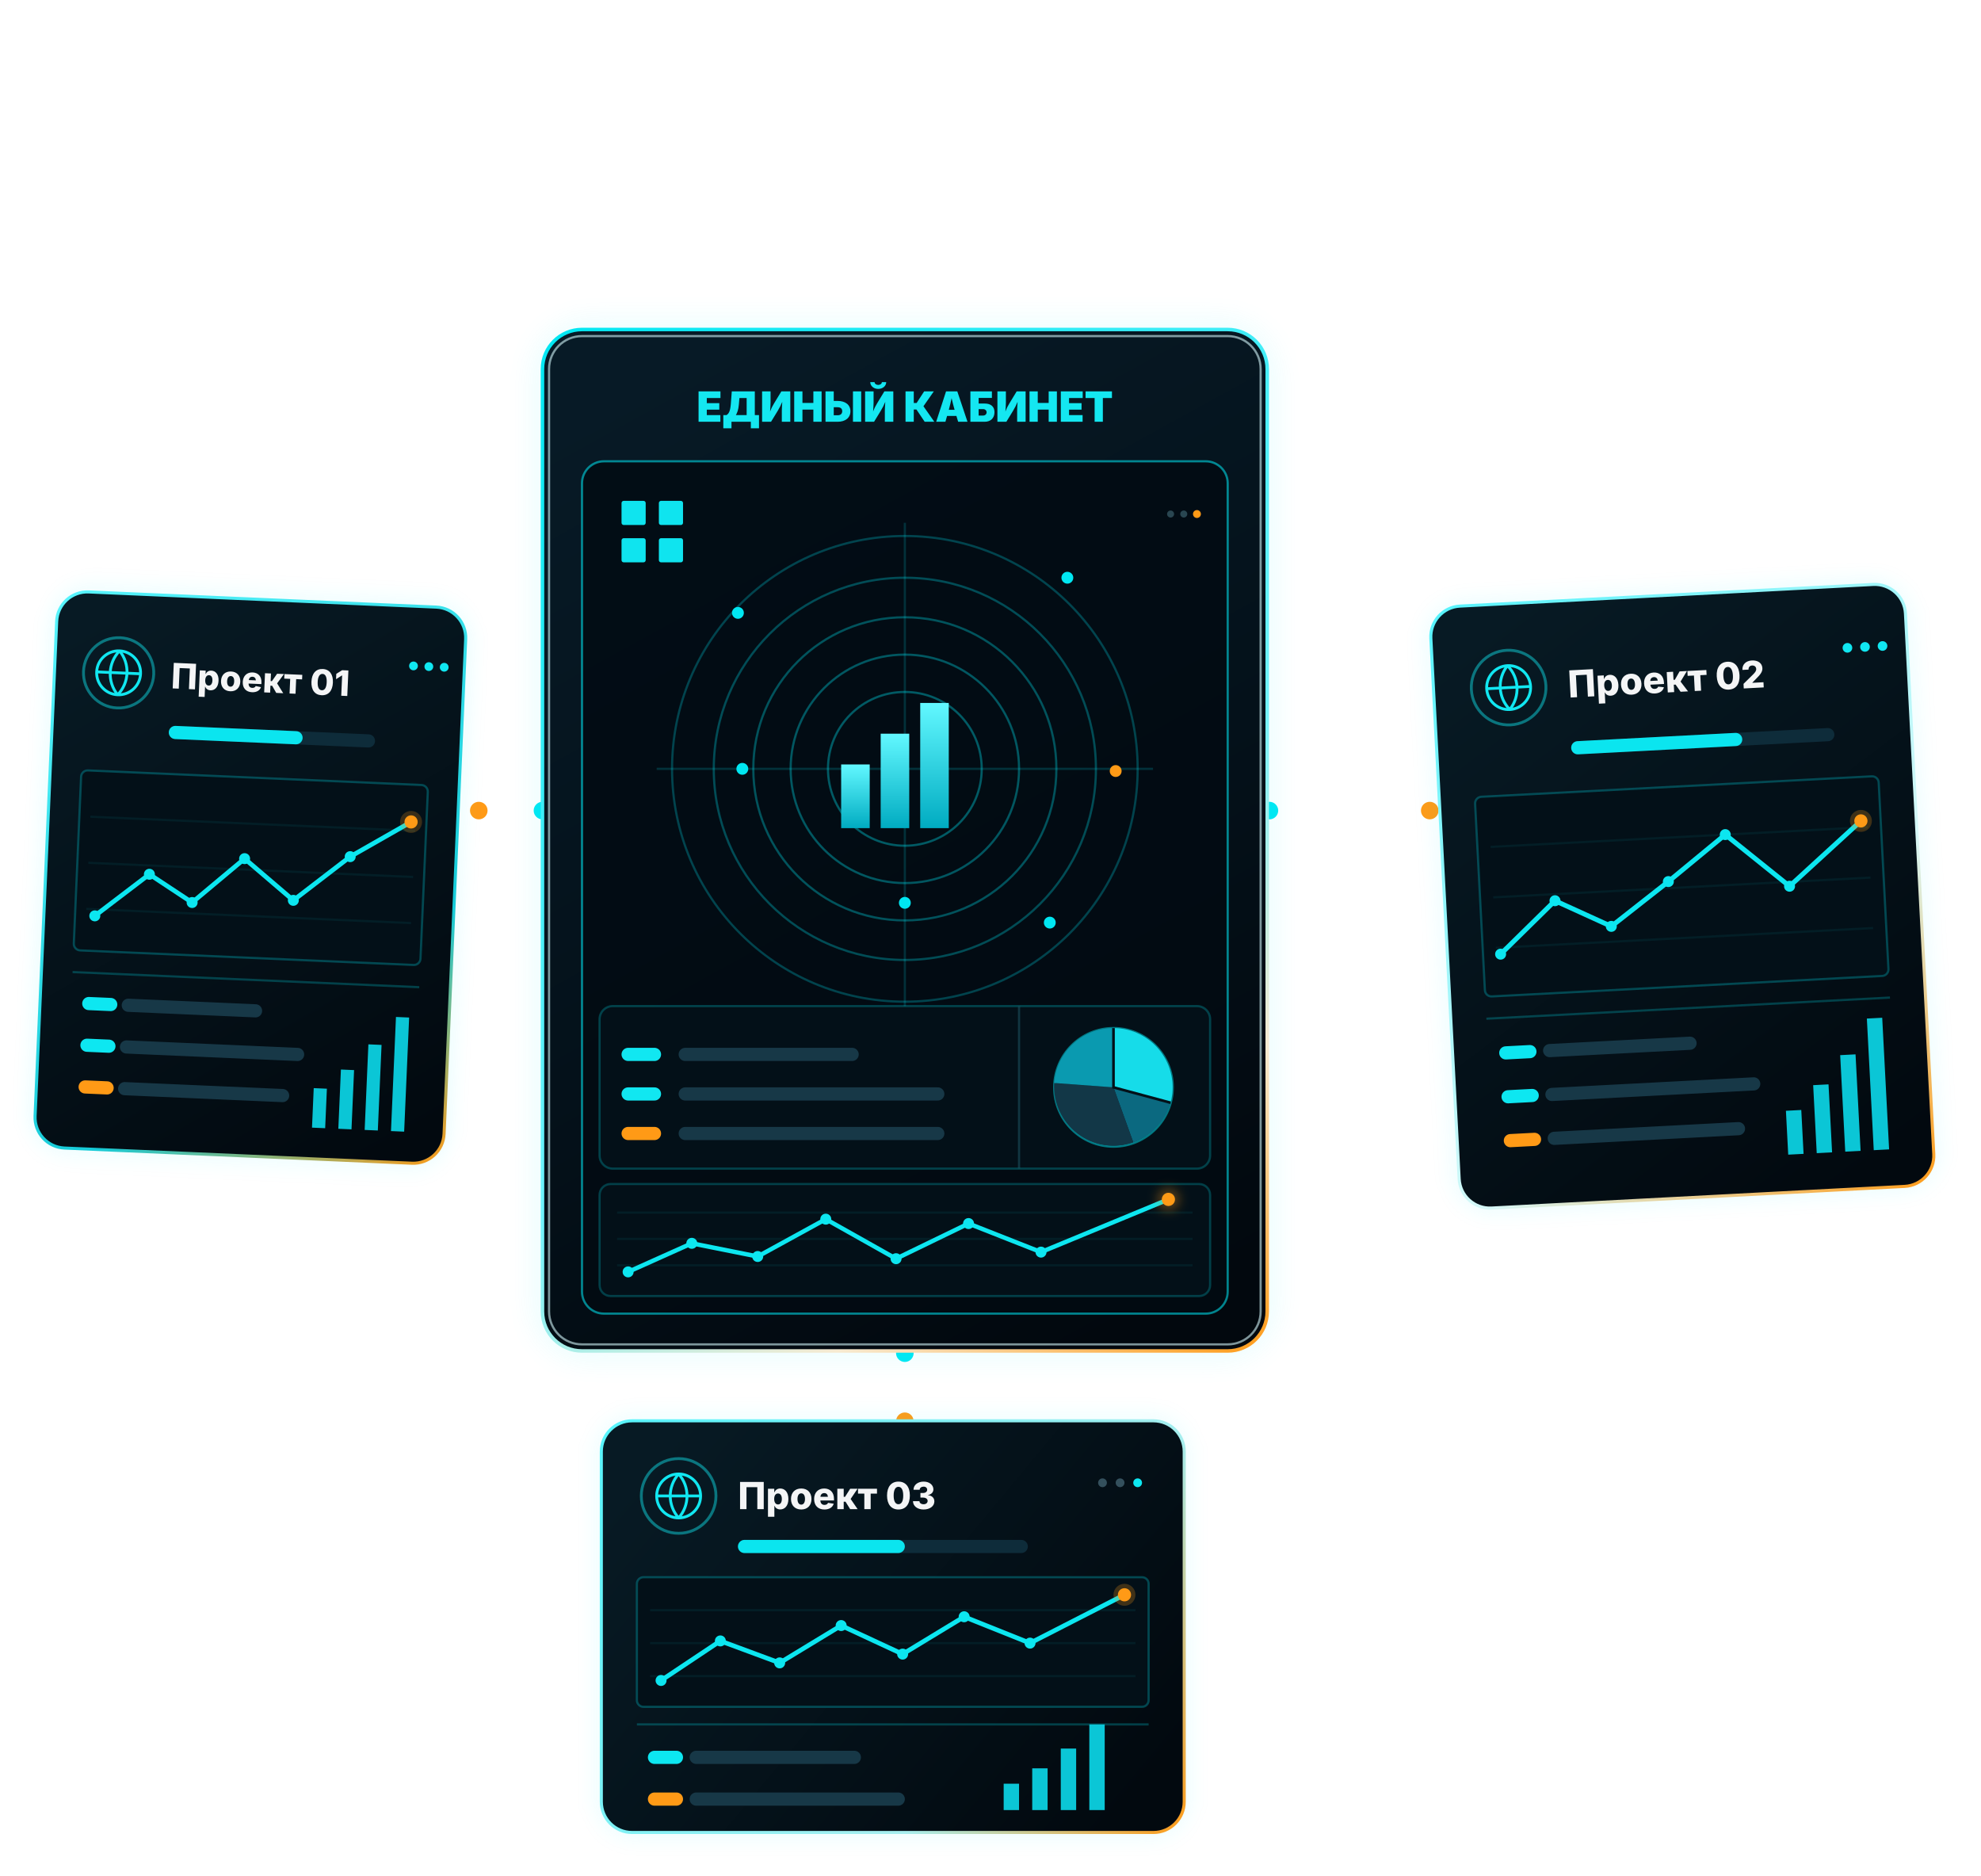
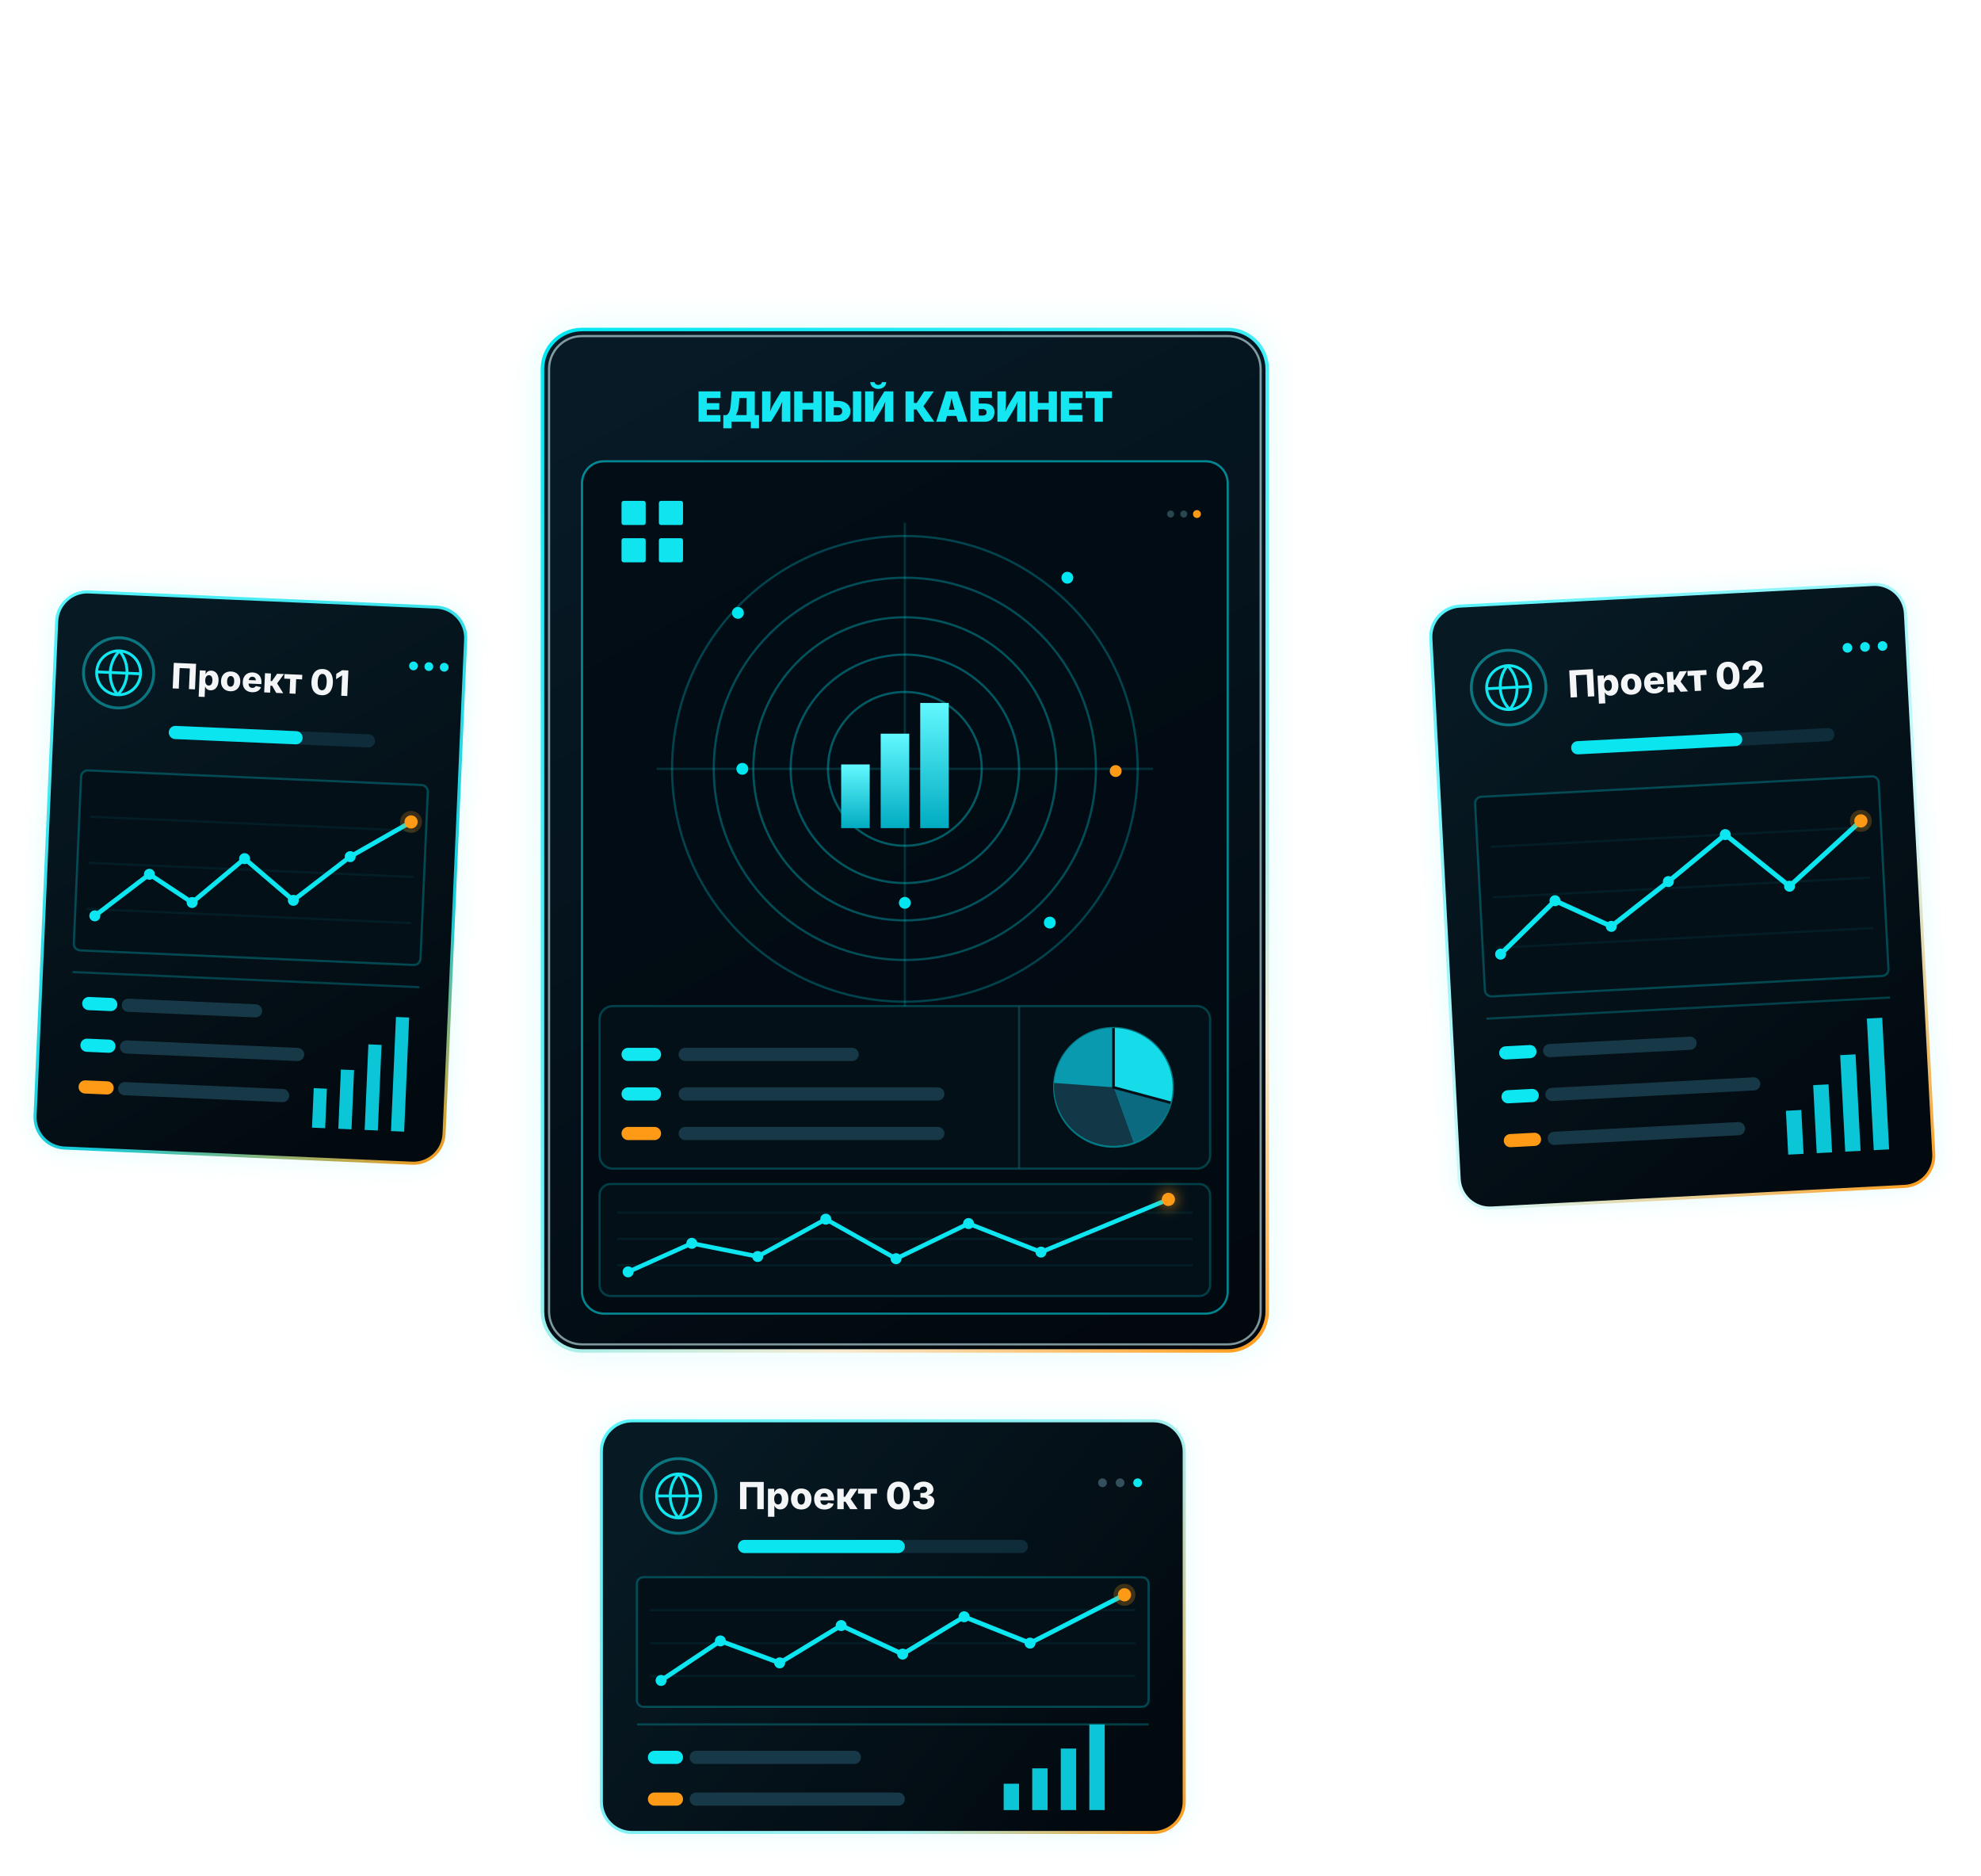
<svg xmlns="http://www.w3.org/2000/svg" viewBox="0 0 902 854" role="img" aria-label="Единый кабинет и три подключённых проекта">
  <defs>
    <linearGradient id="wireLeft">
      <stop stop-color="#ff9a16" />
      <stop offset="1" stop-color="#00e7f2" />
    </linearGradient>
    <linearGradient id="wireRight">
      <stop stop-color="#00e7f2" />
      <stop offset="1" stop-color="#ff9a16" />
    </linearGradient>
    <linearGradient id="wireDown" x1="0" y1="0" x2="0" y2="1">
      <stop stop-color="#00e7f2" />
      <stop offset="1" stop-color="#ff9a16" />
    </linearGradient>
  </defs>
  <g fill="none" stroke-width="2">
    <path d="M218 369H247" stroke="url(#wireLeft)" />
    <path d="M578 369H651" stroke="url(#wireRight)" />
    <path d="M412 616V647" stroke="url(#wireDown)" />
  </g>
-   <g>
-     <circle cx="218" cy="369" r="4" fill="#ff9a16" />
-     <circle cx="247" cy="369" r="4" fill="#00e7f2" />
-     <circle cx="578" cy="369" r="4" fill="#00e7f2" />
-     <circle cx="651" cy="369" r="4" fill="#ff9a16" />
-     <circle cx="412" cy="616" r="4" fill="#00e7f2" />
-     <circle cx="412" cy="647" r="4" fill="#ff9a16" />
-   </g>
  <svg x="246" y="149" width="332" height="467" viewBox="0 0 332 467" overflow="visible">
    <defs>
      <linearGradient id="console-border" x1="0" y1="0" x2="332" y2="467" gradientUnits="userSpaceOnUse">
        <stop stop-color="#00e7f2" />
        <stop offset=".58" stop-color="#70f2fb" />
        <stop offset=".8" stop-color="#f7ead1" />
        <stop offset="1" stop-color="#ff9a16" />
      </linearGradient>
      <linearGradient id="console-fill" x1="48" y1="22" x2="283" y2="449" gradientUnits="userSpaceOnUse">
        <stop stop-color="#071a26" />
        <stop offset=".55" stop-color="#04111a" />
        <stop offset="1" stop-color="#02080e" />
      </linearGradient>
      <linearGradient id="console-bar" x1="0" y1="0" x2="0" y2="1">
        <stop stop-color="#62f8ff" />
        <stop offset="1" stop-color="#00abc1" />
      </linearGradient>
      <filter id="console-glow" x="-30" y="-30" width="392" height="527" filterUnits="userSpaceOnUse">
        <feGaussianBlur stdDeviation="7" />
      </filter>
      <filter id="console-dot-glow" x="-12" y="-12" width="24" height="24">
        <feGaussianBlur stdDeviation="2.5" />
      </filter>
    </defs>
    <rect x="3" y="3" width="326" height="461" rx="18" fill="none" stroke="#00e7f2" stroke-width="4" opacity=".24" filter="url(#console-glow)" />
    <rect x="1" y="1" width="330" height="465" rx="18" fill="url(#console-fill)" stroke="url(#console-border)" stroke-width="1.6" />
    <rect x="4" y="4" width="324" height="459" rx="15" fill="none" stroke="#d7fbff" stroke-opacity=".58" />
    <text x="166" y="43" fill="#14e7f1" font-family="Inter,Arial,sans-serif" font-size="19" font-weight="900" text-anchor="middle">ЕДИНЫЙ КАБИНЕТ</text>
    <rect x="19" y="61" width="294" height="388" rx="10" fill="#020b12" fill-opacity=".8" stroke="#00dce9" stroke-opacity=".58" />
    <g fill="#0fe4ef">
      <rect x="37" y="79" width="11" height="11" rx="1" />
      <rect x="54" y="79" width="11" height="11" rx="1" />
      <rect x="37" y="96" width="11" height="11" rx="1" />
      <rect x="54" y="96" width="11" height="11" rx="1" />
    </g>
    <g>
      <circle cx="287" cy="85" r="1.6" fill="#294651" />
      <circle cx="293" cy="85" r="1.6" fill="#294651" />
      <circle cx="299" cy="85" r="1.8" fill="#ff9a16" />
    </g>
    <g transform="translate(166 201)" fill="none" stroke="#00dce9">
      <path d="M-113 0H113M0-112V112" stroke-opacity=".18" />
      <circle r="106" stroke-opacity=".27" />
      <circle r="87" stroke-opacity=".31" />
      <circle r="69" stroke-opacity=".34" />
      <circle r="52" stroke-opacity=".36" />
      <circle r="35" stroke-opacity=".38" />
      <circle cx="-76" cy="-71" r="2.7" fill="#00e7f2" stroke="none" />
      <circle cx="74" cy="-87" r="2.7" fill="#00e7f2" stroke="none" />
      <circle cx="96" cy="1" r="2.7" fill="#ff9a16" stroke="none" />
      <circle cx="0" cy="61" r="2.7" fill="#00e7f2" stroke="none" />
      <circle cx="-74" cy="0" r="2.7" fill="#00e7f2" stroke="none" />
      <circle cx="66" cy="70" r="2.7" fill="#00e7f2" stroke="none" />
    </g>
    <g fill="url(#console-bar)">
      <rect x="137" y="199" width="13" height="29" />
      <rect x="155" y="185" width="13" height="43" />
      <rect x="173" y="171" width="13" height="57" />
    </g>
    <rect x="27" y="309" width="278" height="74" rx="6" fill="#031018" stroke="#00dce9" stroke-opacity=".25" />
    <path d="M218 309v74" stroke="#1c5260" stroke-opacity=".58" />
    <g stroke-linecap="round">
      <path d="M40 331h12" stroke="#11e7f1" stroke-width="6" />
      <path d="M40 349h12" stroke="#11e7f1" stroke-width="6" />
      <path d="M40 367h12" stroke="#ff9a16" stroke-width="6" />
      <path d="M66 331h76M66 349h115M66 367h115" stroke="#173847" stroke-width="6" />
    </g>
    <g transform="translate(261 346)">
      <circle r="27" fill="#08222d" stroke="#00dce9" stroke-opacity=".5" />
      <path d="M0 0V-27A27 27 0 0 1 26 7Z" fill="#16dce9" />
      <path d="M0 0 26 7A27 27 0 0 1 9 25Z" fill="#0b6980" />
      <path d="M0 0 9 25A27 27 0 0 1-27-2Z" fill="#123747" />
      <path d="M0 0-27-2A27 27 0 0 1 0-27Z" fill="#0a9ab0" />
      <path d="M0-27V0L26 7" fill="none" stroke="#031018" stroke-width="1.2" />
    </g>
    <rect x="27" y="390" width="278" height="51" rx="5" fill="#031018" stroke="#00dce9" stroke-opacity=".24" />
    <g stroke="#00dce9" stroke-opacity=".07">
      <path d="M35 403h262M35 415h262M35 427h262" />
    </g>
    <polyline points="40,430 69,417 99,423 130,406 162,424 195,408 228,421 286,397" fill="none" stroke="#0de6f0" stroke-width="2" stroke-linecap="round" stroke-linejoin="round" />
    <g fill="#0de6f0">
      <circle cx="40" cy="430" r="2.5" />
      <circle cx="69" cy="417" r="2.5" />
      <circle cx="99" cy="423" r="2.5" />
      <circle cx="130" cy="406" r="2.5" />
      <circle cx="162" cy="424" r="2.5" />
      <circle cx="195" cy="408" r="2.5" />
      <circle cx="228" cy="421" r="2.5" />
    </g>
    <circle cx="286" cy="397" r="5" fill="#ff9a16" opacity=".35" filter="url(#console-dot-glow)" />
    <circle cx="286" cy="397" r="3" fill="#ff9a16" />
  </svg>
  <svg x="20" y="272" width="188" height="255" viewBox="0 0 188 255" overflow="visible" transform="rotate(2.5 114 399.5)">
    <defs>
      <linearGradient id="project-one-border" x1="0" y1="0" x2="188" y2="255" gradientUnits="userSpaceOnUse">
        <stop stop-color="#59f5fd" />
        <stop offset=".7" stop-color="#16cbd8" />
        <stop offset="1" stop-color="#ff9a16" />
      </linearGradient>
      <linearGradient id="project-one-fill" x1="20" y1="10" x2="170" y2="246" gradientUnits="userSpaceOnUse">
        <stop stop-color="#071a24" />
        <stop offset="1" stop-color="#02090f" />
      </linearGradient>
      <filter id="project-one-glow" x="-15" y="-15" width="218" height="285" filterUnits="userSpaceOnUse">
        <feGaussianBlur stdDeviation="5" />
      </filter>
    </defs>
    <rect x="2" y="2" width="184" height="251" rx="14" fill="none" stroke="#00e7f2" stroke-opacity=".22" stroke-width="3" filter="url(#project-one-glow)" />
    <rect x=".8" y=".8" width="186.4" height="253.4" rx="14" fill="url(#project-one-fill)" stroke="url(#project-one-border)" stroke-width="1.4" />
    <g transform="translate(30 37)" fill="none" stroke="#11e7f1" stroke-width="1.3">
      <circle r="16" stroke-opacity=".45" />
      <circle r="10" />
      <path d="M-10 0h20M0-10a15 15 0 0 1 0 20M0-10a15 15 0 0 0 0 20" />
    </g>
    <text x="54" y="43" fill="#f4f5f6" font-family="Inter,Arial,sans-serif" font-size="16" font-weight="800">Проект 01</text>
    <g fill="#10e7f1">
      <circle cx="164" cy="28" r="2" />
      <circle cx="171" cy="28" r="2" />
      <circle cx="178" cy="28" r="2" />
    </g>
    <rect x="54" y="60" width="94" height="6" rx="3" fill="#0e2c3a" />
    <rect x="54" y="60" width="61" height="6" rx="3" fill="#0be5ef" />
    <rect x="15" y="82" width="158" height="82" rx="3" fill="#031018" stroke="#00dce9" stroke-opacity=".28" />
    <g stroke="#00dce9" stroke-opacity=".07">
      <path d="M20 103h148M20 124h148M20 145h148" />
    </g>
    <polyline points="24,148 48,128 68,140 91,119 114,137 139,116 166,99" fill="none" stroke="#0ce6f0" stroke-width="2.1" stroke-linecap="round" stroke-linejoin="round" />
    <g fill="#0ce6f0">
      <circle cx="24" cy="148" r="2.5" />
      <circle cx="48" cy="128" r="2.5" />
      <circle cx="68" cy="140" r="2.5" />
      <circle cx="91" cy="119" r="2.5" />
      <circle cx="114" cy="137" r="2.5" />
      <circle cx="139" cy="116" r="2.5" />
    </g>
    <circle cx="166" cy="99" r="5" fill="#ff9a16" opacity=".22" />
    <circle cx="166" cy="99" r="3" fill="#ff9a16" />
    <path d="M15 174h158" stroke="#00dce9" stroke-opacity=".25" />
    <g stroke-linecap="round">
      <path d="M23 188h10" stroke="#0de7f1" stroke-width="6" />
      <path d="M23 207h10" stroke="#0de7f1" stroke-width="6" />
      <path d="M23 226h10" stroke="#ff9a16" stroke-width="6" />
      <path d="M41 188h58M41 207h78M41 226h72" stroke="#173847" stroke-width="6" />
    </g>
    <g fill="#0bc6d6">
      <rect x="127" y="222" width="6" height="18" />
      <rect x="139" y="213" width="6" height="27" />
      <rect x="151" y="201" width="6" height="39" />
      <rect x="163" y="188" width="6" height="52" />
    </g>
  </svg>
  <svg x="657" y="270" width="218" height="276" viewBox="0 0 218 276" overflow="visible" transform="rotate(-3 766 408)">
    <defs>
      <linearGradient id="project-two-border" x1="0" y1="0" x2="218" y2="276" gradientUnits="userSpaceOnUse">
        <stop stop-color="#55f3fc" />
        <stop offset=".64" stop-color="#d7f8f8" />
        <stop offset="1" stop-color="#ff9a16" />
      </linearGradient>
      <linearGradient id="project-two-fill" x1="24" y1="12" x2="195" y2="264" gradientUnits="userSpaceOnUse">
        <stop stop-color="#071a24" />
        <stop offset="1" stop-color="#02090f" />
      </linearGradient>
      <filter id="project-two-glow" x="-15" y="-15" width="248" height="306" filterUnits="userSpaceOnUse">
        <feGaussianBlur stdDeviation="5" />
      </filter>
    </defs>
    <rect x="2" y="2" width="214" height="272" rx="14" fill="none" stroke="#00e7f2" stroke-opacity=".2" stroke-width="3" filter="url(#project-two-glow)" />
    <rect x=".8" y=".8" width="216.4" height="274.4" rx="14" fill="url(#project-two-fill)" stroke="url(#project-two-border)" stroke-width="1.4" />
    <g transform="translate(35 39)" fill="none" stroke="#11e7f1" stroke-width="1.3">
      <circle r="17" stroke-opacity=".45" />
      <circle r="10" />
      <path d="M-10 0h20M0-10a15 15 0 0 1 0 20M0-10a15 15 0 0 0 0 20" />
    </g>
    <text x="62" y="45" fill="#f4f5f6" font-family="Inter,Arial,sans-serif" font-size="17" font-weight="800">Проект 02</text>
    <g fill="#10e7f1">
      <circle cx="190" cy="29" r="2.2" />
      <circle cx="198" cy="29" r="2.2" />
      <circle cx="206" cy="29" r="2.2" />
    </g>
    <rect x="62" y="65" width="120" height="6" rx="3" fill="#0e2c3a" />
    <rect x="62" y="65" width="78" height="6" rx="3" fill="#0be5ef" />
    <rect x="17" y="88" width="184" height="91" rx="3" fill="#031018" stroke="#00dce9" stroke-opacity=".28" />
    <g stroke="#00dce9" stroke-opacity=".07">
      <path d="M23 111h172M23 134h172M23 157h172" />
    </g>
    <polyline points="25,160 51,137 76,150 103,131 130,111 158,136 192,108" fill="none" stroke="#0ce6f0" stroke-width="2.2" stroke-linecap="round" stroke-linejoin="round" />
    <g fill="#0ce6f0">
      <circle cx="25" cy="160" r="2.5" />
      <circle cx="51" cy="137" r="2.5" />
      <circle cx="76" cy="150" r="2.5" />
      <circle cx="103" cy="131" r="2.5" />
      <circle cx="130" cy="111" r="2.5" />
      <circle cx="158" cy="136" r="2.5" />
    </g>
    <circle cx="192" cy="108" r="5" fill="#ff9a16" opacity=".24" />
    <circle cx="192" cy="108" r="3" fill="#ff9a16" />
    <path d="M17 189h184" stroke="#00dce9" stroke-opacity=".25" />
    <g stroke-linecap="round">
      <path d="M25 205h11" stroke="#0de7f1" stroke-width="6" />
      <path d="M25 225h11" stroke="#0de7f1" stroke-width="6" />
      <path d="M25 245h11" stroke="#ff9a16" stroke-width="6" />
      <path d="M45 205h64M45 225h92M45 245h84" stroke="#173847" stroke-width="6" />
    </g>
    <g fill="#0bc6d6">
      <rect x="151" y="238" width="7" height="20" />
      <rect x="164" y="227" width="7" height="31" />
      <rect x="177" y="214" width="7" height="44" />
      <rect x="190" y="198" width="7" height="60" />
    </g>
  </svg>
  <svg x="273" y="646" width="267" height="189" viewBox="0 0 267 189" overflow="visible">
    <defs>
      <linearGradient id="project-three-border" x1="0" y1="0" x2="267" y2="189" gradientUnits="userSpaceOnUse">
        <stop stop-color="#56f4fc" />
        <stop offset=".68" stop-color="#a7eeee" />
        <stop offset="1" stop-color="#ff9a16" />
      </linearGradient>
      <linearGradient id="project-three-fill" x1="30" y1="8" x2="238" y2="181" gradientUnits="userSpaceOnUse">
        <stop stop-color="#071a24" />
        <stop offset="1" stop-color="#02090f" />
      </linearGradient>
      <filter id="project-three-glow" x="-15" y="-15" width="297" height="219" filterUnits="userSpaceOnUse">
        <feGaussianBlur stdDeviation="5" />
      </filter>
    </defs>
    <rect x="2" y="2" width="263" height="185" rx="14" fill="none" stroke="#00e7f2" stroke-opacity=".2" stroke-width="3" filter="url(#project-three-glow)" />
    <rect x=".8" y=".8" width="265.4" height="187.4" rx="14" fill="url(#project-three-fill)" stroke="url(#project-three-border)" stroke-width="1.4" />
    <g transform="translate(36 35)" fill="none" stroke="#11e7f1" stroke-width="1.3">
      <circle r="17" stroke-opacity=".45" />
      <circle r="10" />
      <path d="M-10 0h20M0-10a15 15 0 0 1 0 20M0-10a15 15 0 0 0 0 20" />
    </g>
    <text x="63" y="41" fill="#f4f5f6" font-family="Inter,Arial,sans-serif" font-size="17" font-weight="800">Проект 03</text>
    <g fill="#34505d">
      <circle cx="229" cy="29" r="2" />
      <circle cx="237" cy="29" r="2" />
      <circle cx="245" cy="29" r="2" fill="#0de7f1" />
    </g>
    <rect x="63" y="55" width="132" height="6" rx="3" fill="#0e2c3a" />
    <rect x="63" y="55" width="76" height="6" rx="3" fill="#0be5ef" />
    <rect x="17" y="72" width="233" height="59" rx="3" fill="#031018" stroke="#00dce9" stroke-opacity=".28" />
    <g stroke="#00dce9" stroke-opacity=".07">
      <path d="M23 87h221M23 102h221M23 117h221" />
    </g>
    <polyline points="28,119 55,101 82,111 110,94 138,107 166,90 196,102 239,80" fill="none" stroke="#0ce6f0" stroke-width="2.1" stroke-linecap="round" stroke-linejoin="round" />
    <g fill="#0ce6f0">
      <circle cx="28" cy="119" r="2.5" />
      <circle cx="55" cy="101" r="2.5" />
      <circle cx="82" cy="111" r="2.5" />
      <circle cx="110" cy="94" r="2.5" />
      <circle cx="138" cy="107" r="2.5" />
      <circle cx="166" cy="90" r="2.5" />
      <circle cx="196" cy="102" r="2.5" />
    </g>
    <circle cx="239" cy="80" r="5" fill="#ff9a16" opacity=".24" />
    <circle cx="239" cy="80" r="3" fill="#ff9a16" />
    <path d="M17 139h233" stroke="#00dce9" stroke-opacity=".25" />
    <g stroke-linecap="round">
      <path d="M25 154h10" stroke="#0de7f1" stroke-width="6" />
      <path d="M25 173h10" stroke="#ff9a16" stroke-width="6" />
      <path d="M44 154h72M44 173h92" stroke="#173847" stroke-width="6" />
    </g>
    <g fill="#0bc6d6">
      <rect x="184" y="166" width="7" height="12" />
      <rect x="197" y="159" width="7" height="19" />
      <rect x="210" y="150" width="7" height="28" />
      <rect x="223" y="139" width="7" height="39" />
    </g>
  </svg>
</svg>
